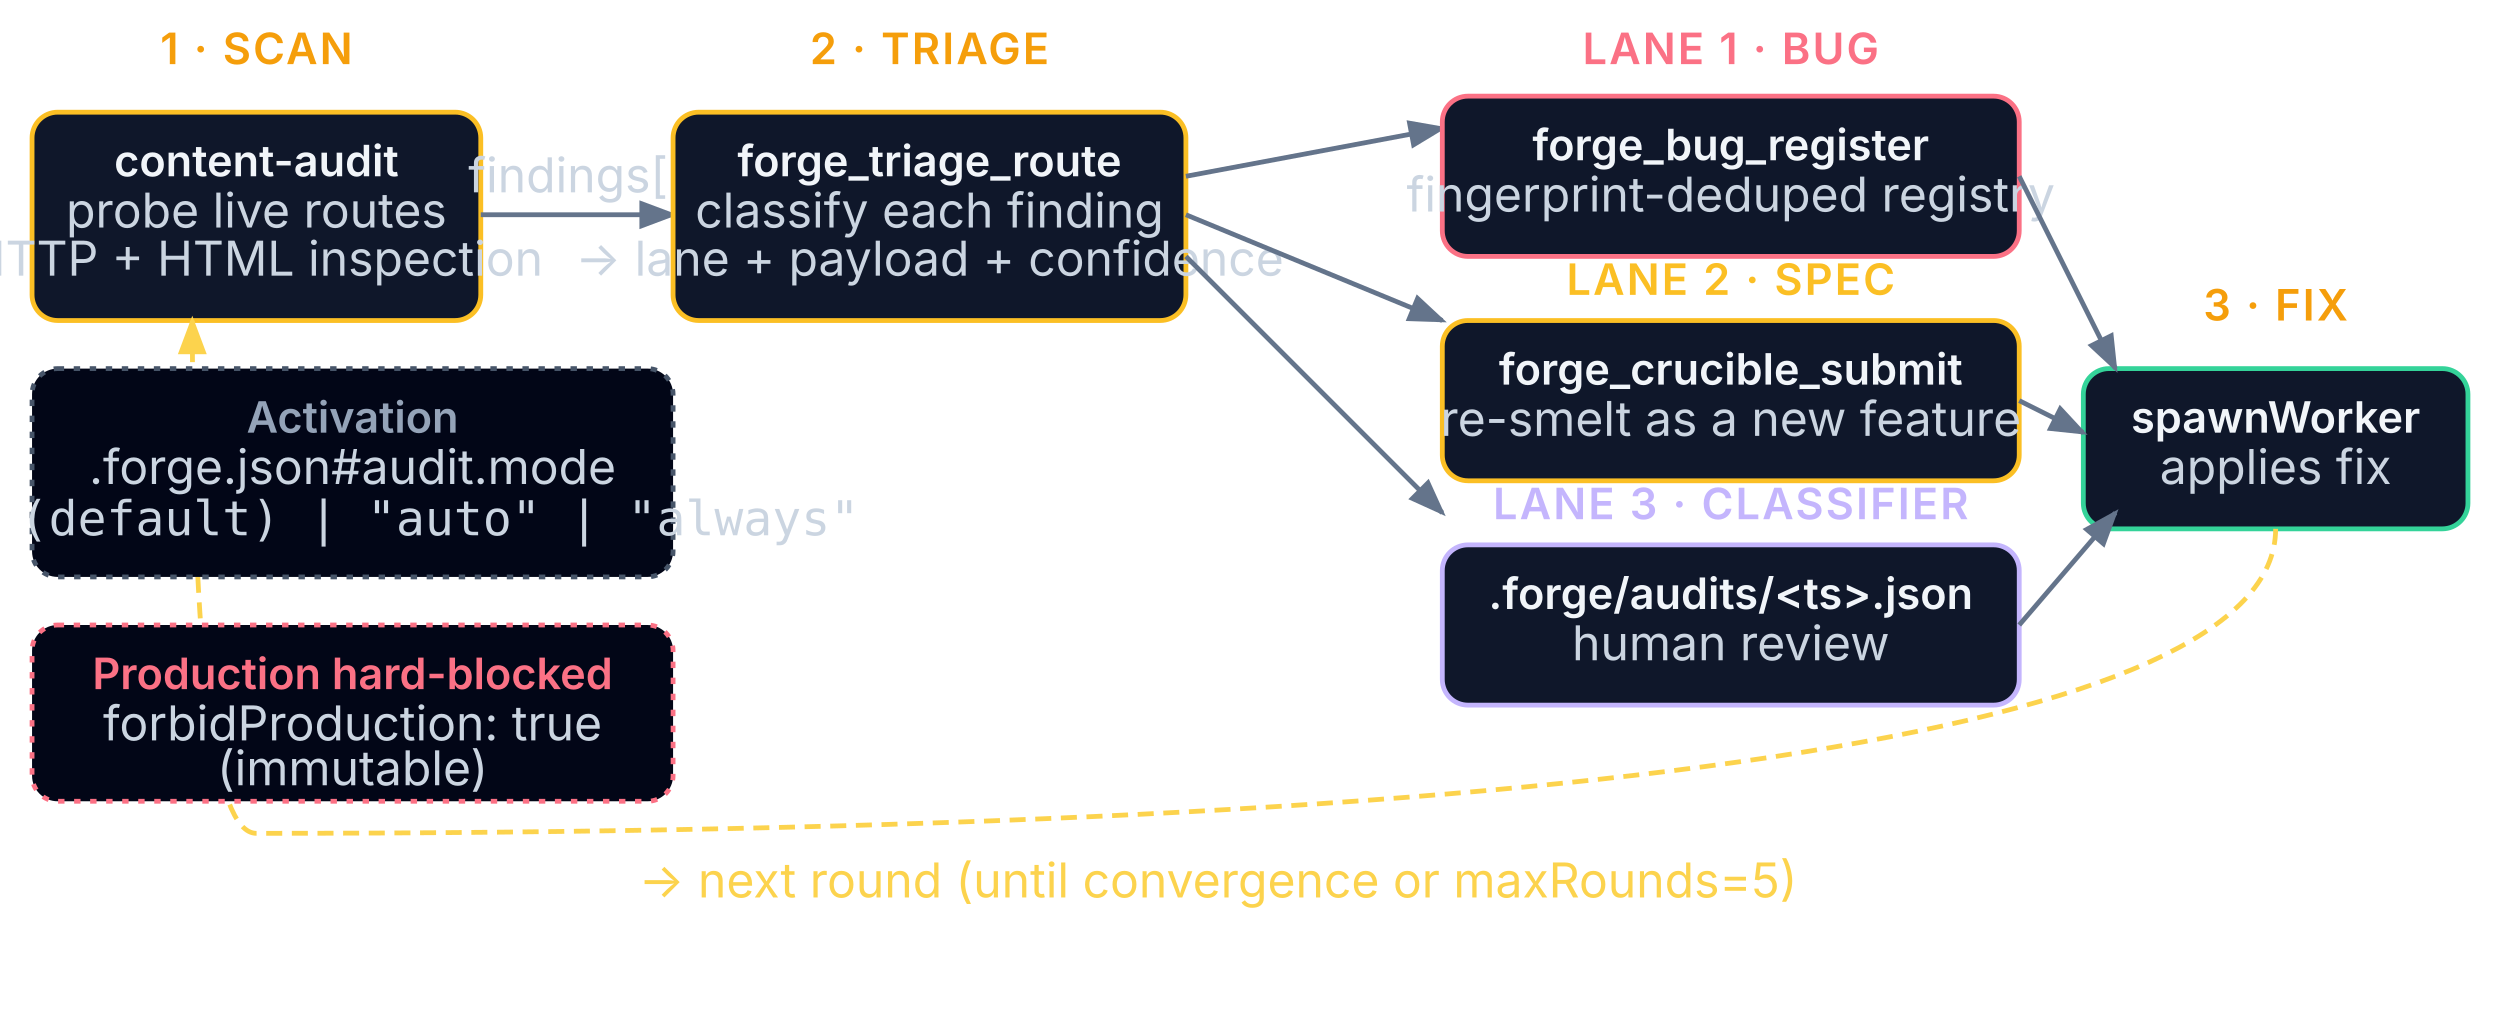
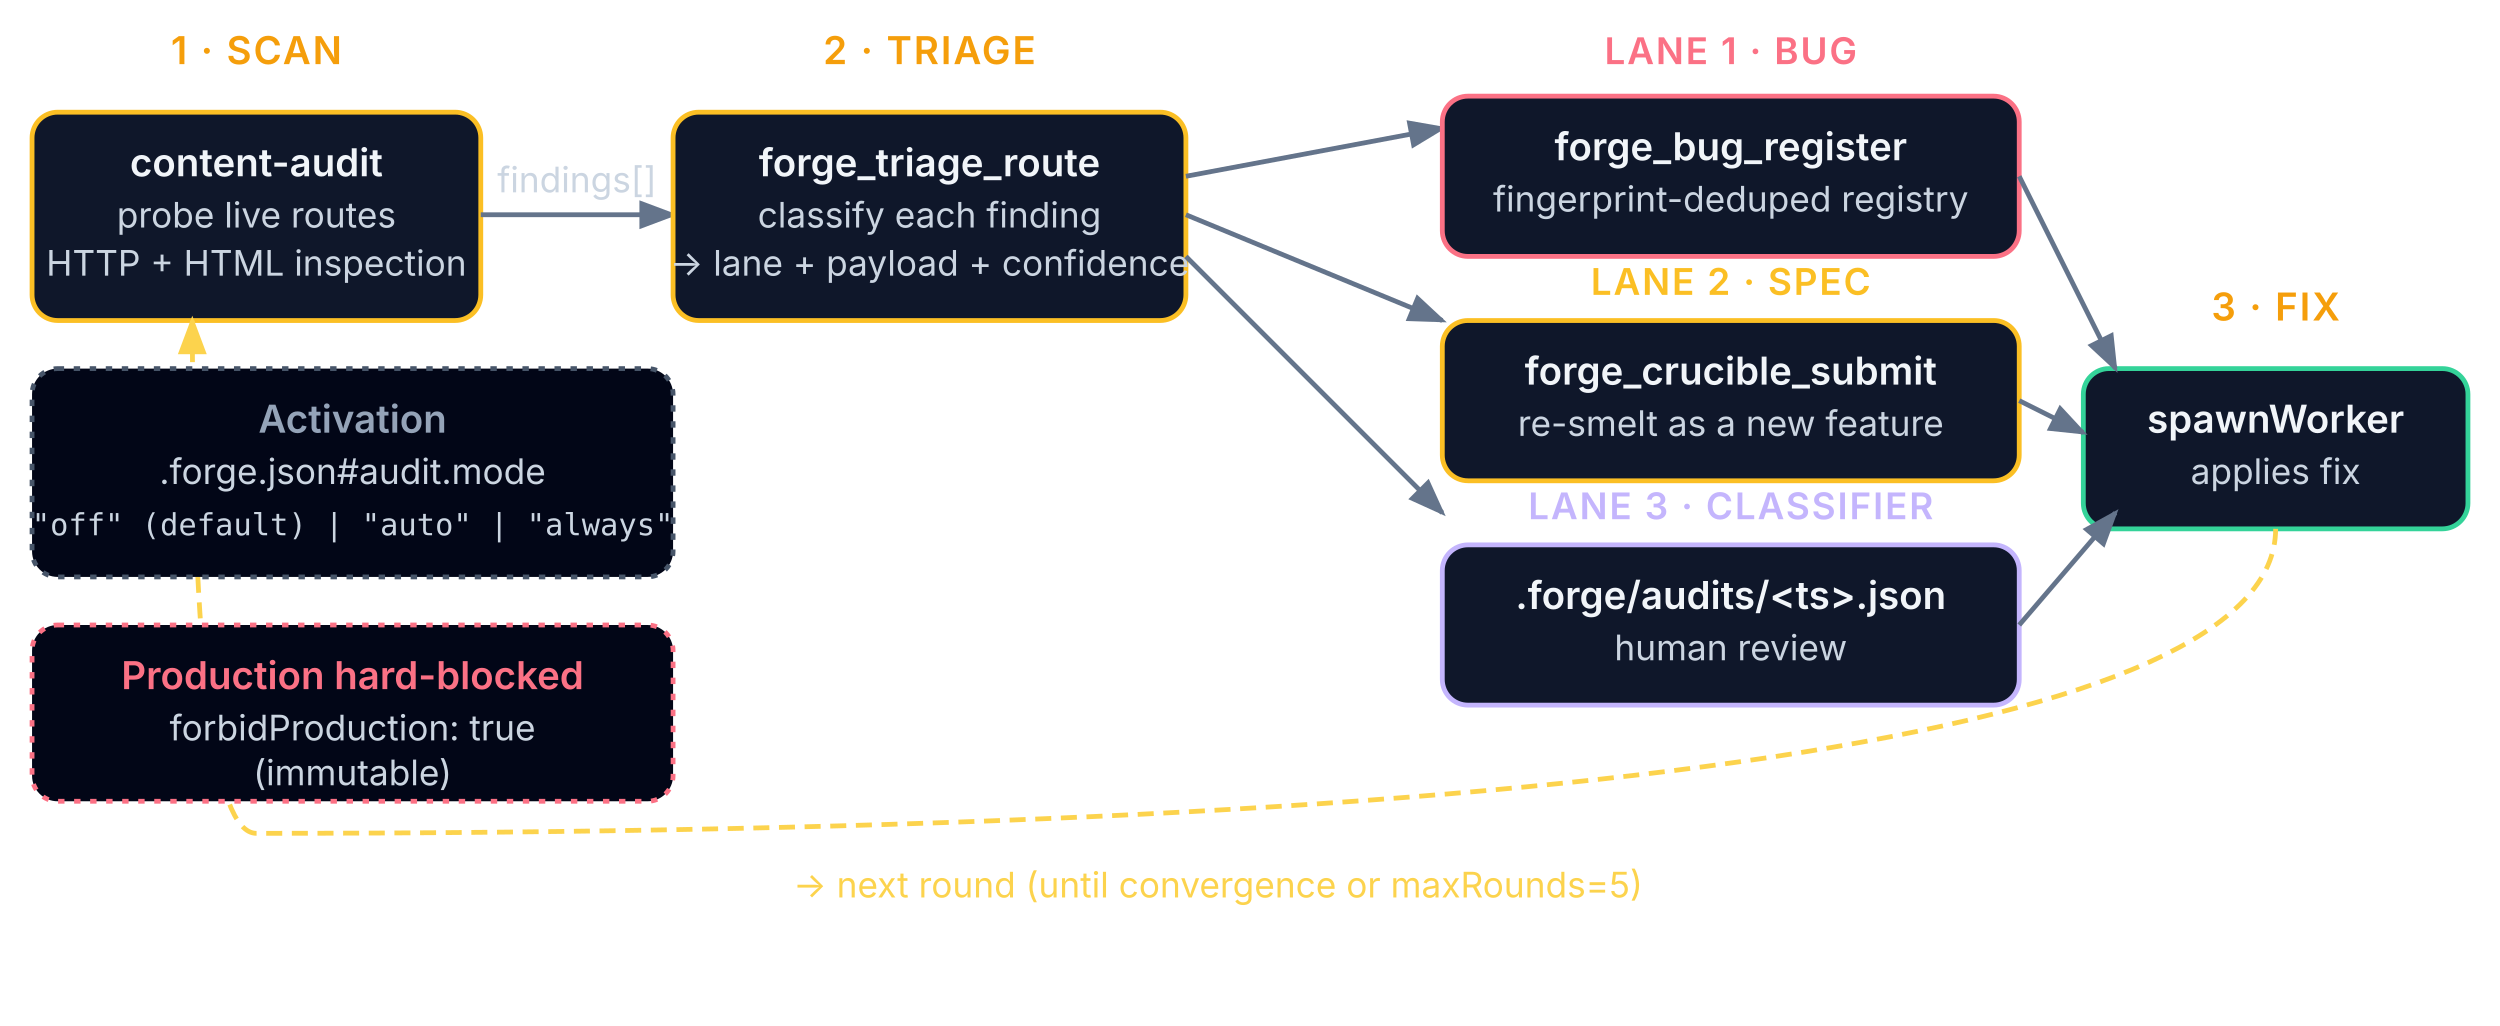
<svg xmlns="http://www.w3.org/2000/svg" viewBox="0 0 780 320" fill="none">
  <style>
    text { font-family: 'Inter', sans-serif; }
    .node { rx: 8; ry: 8; stroke-width: 1.5; }
    .arrow { stroke: #64748b; stroke-width: 1.5; fill: none; marker-end: url(#alah); }
    .arrow-loop { stroke: #fcd34d; stroke-width: 1.5; fill: none; stroke-dasharray: 5 3; marker-end: url(#aloah); }
-     .label { font-size: 15px; fill: #cbd5e1; }
-     .title { font-size: 13.5px; fill: #f1f5f9; font-weight: 600; }
-     .phase { font-size: 13.5px; fill: #f59e0b; font-weight: 600; text-transform: uppercase; letter-spacing: 0.05em; }
-     .lane { font-size: 13.5px; font-weight: 600; text-transform: uppercase; letter-spacing: 0.05em; }
+     .label { font-size: 11px; fill: #cbd5e1; }
+     .title { font-size: 12px; fill: #f1f5f9; font-weight: 600; }
+     .phase { font-size: 12px; fill: #f59e0b; font-weight: 600; text-transform: uppercase; letter-spacing: 0.05em; }
+     .lane { font-size: 11.5px; font-weight: 600; text-transform: uppercase; letter-spacing: 0.05em; }
  </style>
  <defs>
    <marker id="alah" markerWidth="8" markerHeight="6" refX="7" refY="3" orient="auto">
      <path d="M0,0 L8,3 L0,6" fill="#64748b" />
    </marker>
    <marker id="aloah" markerWidth="8" markerHeight="6" refX="7" refY="3" orient="auto">
      <path d="M0,0 L8,3 L0,6" fill="#fcd34d" />
    </marker>
  </defs>
  <text x="80" y="20" class="phase" text-anchor="middle">1 · SCAN</text>
  <rect x="10" y="35" width="140" height="65" class="node" fill="#0f172a" stroke="#fbbf24" />
  <text x="80" y="55" class="title" text-anchor="middle">content-audit</text>
  <text x="80" y="71" class="label" text-anchor="middle">probe live routes</text>
  <text x="80" y="86" class="label" text-anchor="middle">HTTP + HTML inspection</text>
  <path d="M150,67 L210,67" class="arrow" />
  <text x="180" y="60" class="label" text-anchor="middle">findings[]</text>
  <text x="290" y="20" class="phase" text-anchor="middle">2 · TRIAGE</text>
  <rect x="210" y="35" width="160" height="65" class="node" fill="#0f172a" stroke="#fbbf24" />
  <text x="290" y="55" class="title" text-anchor="middle">forge_triage_route</text>
  <text x="290" y="71" class="label" text-anchor="middle">classify each finding</text>
  <text x="290" y="86" class="label" text-anchor="middle">→ lane + payload + confidence</text>
  <path d="M370,55 L450,40" class="arrow" />
  <path d="M370,67 L450,100" class="arrow" />
  <path d="M370,80 L450,160" class="arrow" />
  <text x="540" y="20" class="lane" style="fill:#fb7185;" text-anchor="middle">LANE 1 · BUG</text>
  <rect x="450" y="30" width="180" height="50" class="node" fill="#0f172a" stroke="#fb7185" />
  <text x="540" y="50" class="title" text-anchor="middle">forge_bug_register</text>
  <text x="540" y="66" class="label" text-anchor="middle">fingerprint-deduped registry</text>
  <text x="540" y="92" class="lane" style="fill:#fbbf24;" text-anchor="middle">LANE 2 · SPEC</text>
  <rect x="450" y="100" width="180" height="50" class="node" fill="#0f172a" stroke="#fbbf24" />
  <text x="540" y="120" class="title" text-anchor="middle">forge_crucible_submit</text>
  <text x="540" y="136" class="label" text-anchor="middle">re-smelt as a new feature</text>
  <text x="540" y="162" class="lane" style="fill:#c4b5fd;" text-anchor="middle">LANE 3 · CLASSIFIER</text>
  <rect x="450" y="170" width="180" height="50" class="node" fill="#0f172a" stroke="#c4b5fd" />
  <text x="540" y="190" class="title" text-anchor="middle">.forge/audits/&lt;ts&gt;.json</text>
  <text x="540" y="206" class="label" text-anchor="middle">human review</text>
  <text x="710" y="100" class="phase" text-anchor="middle">3 · FIX</text>
  <rect x="650" y="115" width="120" height="50" class="node" fill="#0f172a" stroke="#34d399" />
  <text x="710" y="135" class="title" text-anchor="middle">spawnWorker</text>
  <text x="710" y="151" class="label" text-anchor="middle">applies fix</text>
  <path d="M630,55 L660,115" class="arrow" />
  <path d="M630,125 L650,135" class="arrow" />
  <path d="M630,195 L660,160" class="arrow" />
  <path d="M710,165 Q710,260 80,260 Q60,260 60,100" class="arrow-loop" />
  <text x="380" y="280" class="label" style="fill:#fcd34d;" text-anchor="middle">→ next round (until convergence or maxRounds=5)</text>
  <rect x="10" y="115" width="200" height="65" class="node" fill="#020617" stroke="#475569" stroke-dasharray="2 3" />
  <text x="110" y="135" class="title" style="fill:#94a3b8;" text-anchor="middle">Activation</text>
  <text x="110" y="151" class="label" text-anchor="middle">.forge.json#audit.mode</text>
-   <text x="110" y="167" class="label" style="font-family:'JetBrains Mono',monospace;" text-anchor="middle">"off" (default) | "auto" | "always"</text>
+   <text x="110" y="167" class="label" style="font-family:'JetBrains Mono',monospace;font-size:9.5px;" text-anchor="middle">"off" (default) | "auto" | "always"</text>
  <rect x="10" y="195" width="200" height="55" class="node" fill="#020617" stroke="#fb7185" stroke-dasharray="2 3" />
  <text x="110" y="215" class="title" style="fill:#fb7185;" text-anchor="middle">Production hard-blocked</text>
  <text x="110" y="231" class="label" text-anchor="middle">forbidProduction: true</text>
  <text x="110" y="245" class="label" text-anchor="middle">(immutable)</text>
</svg>
